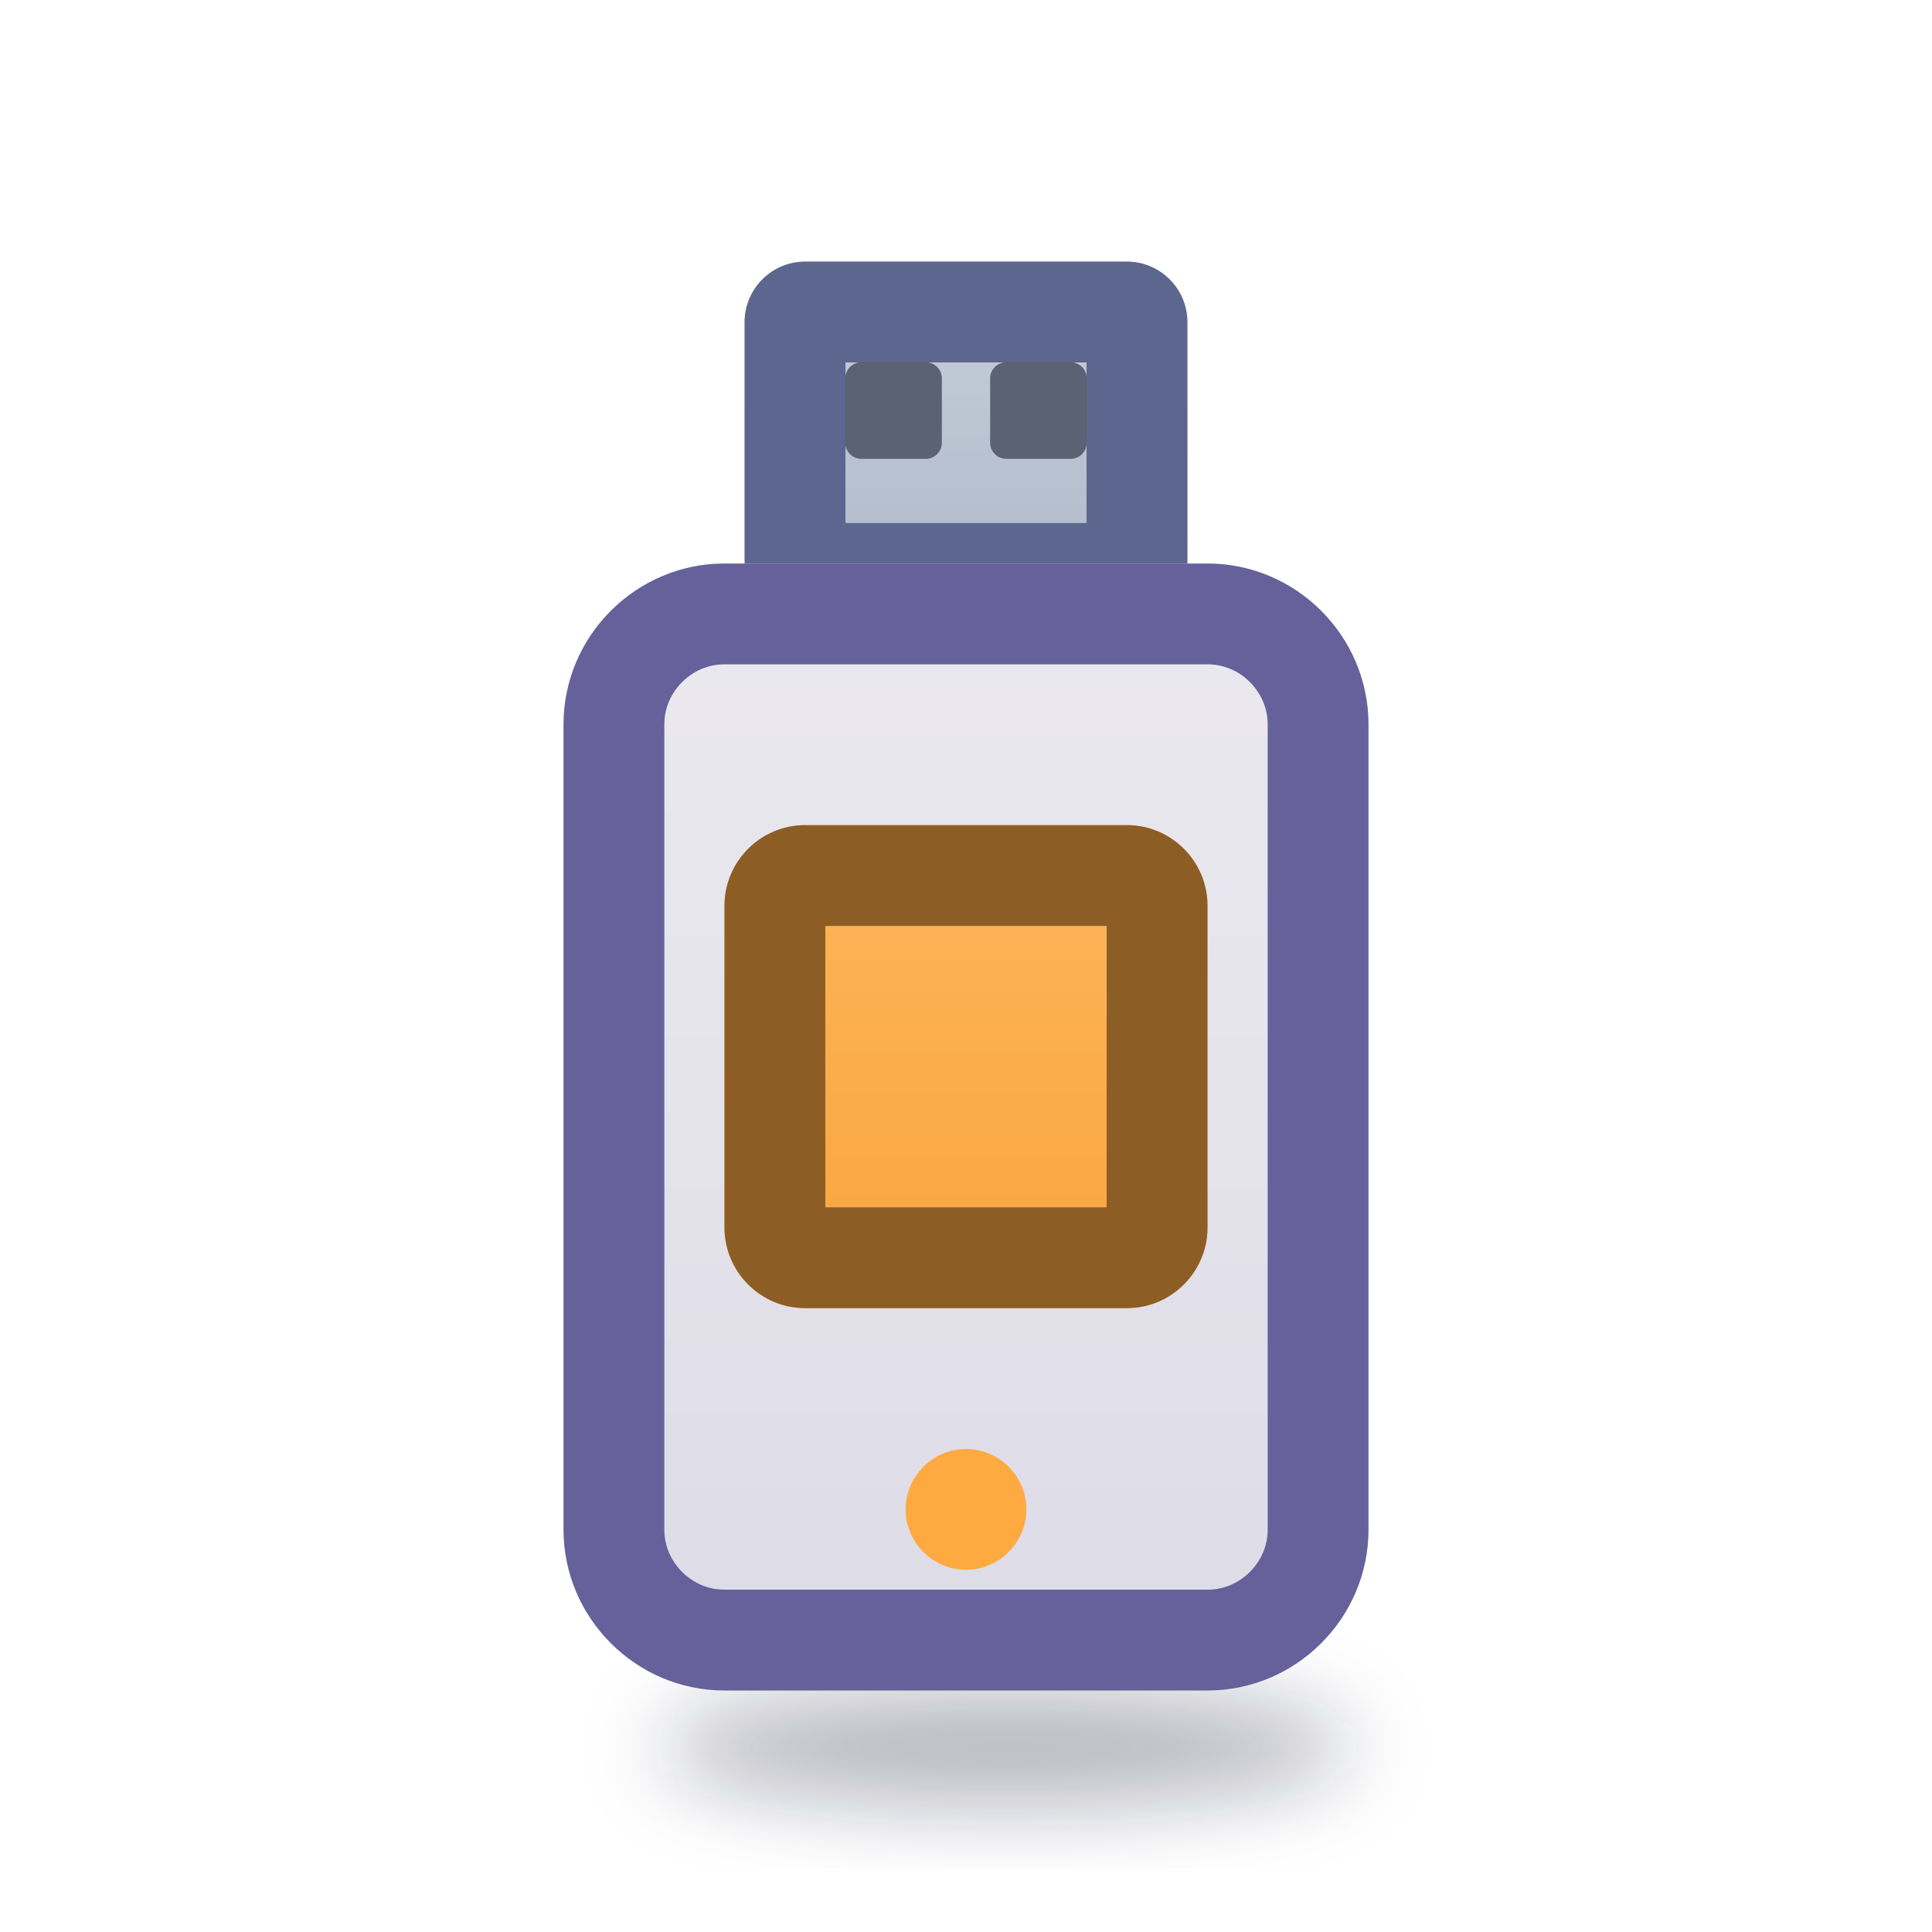
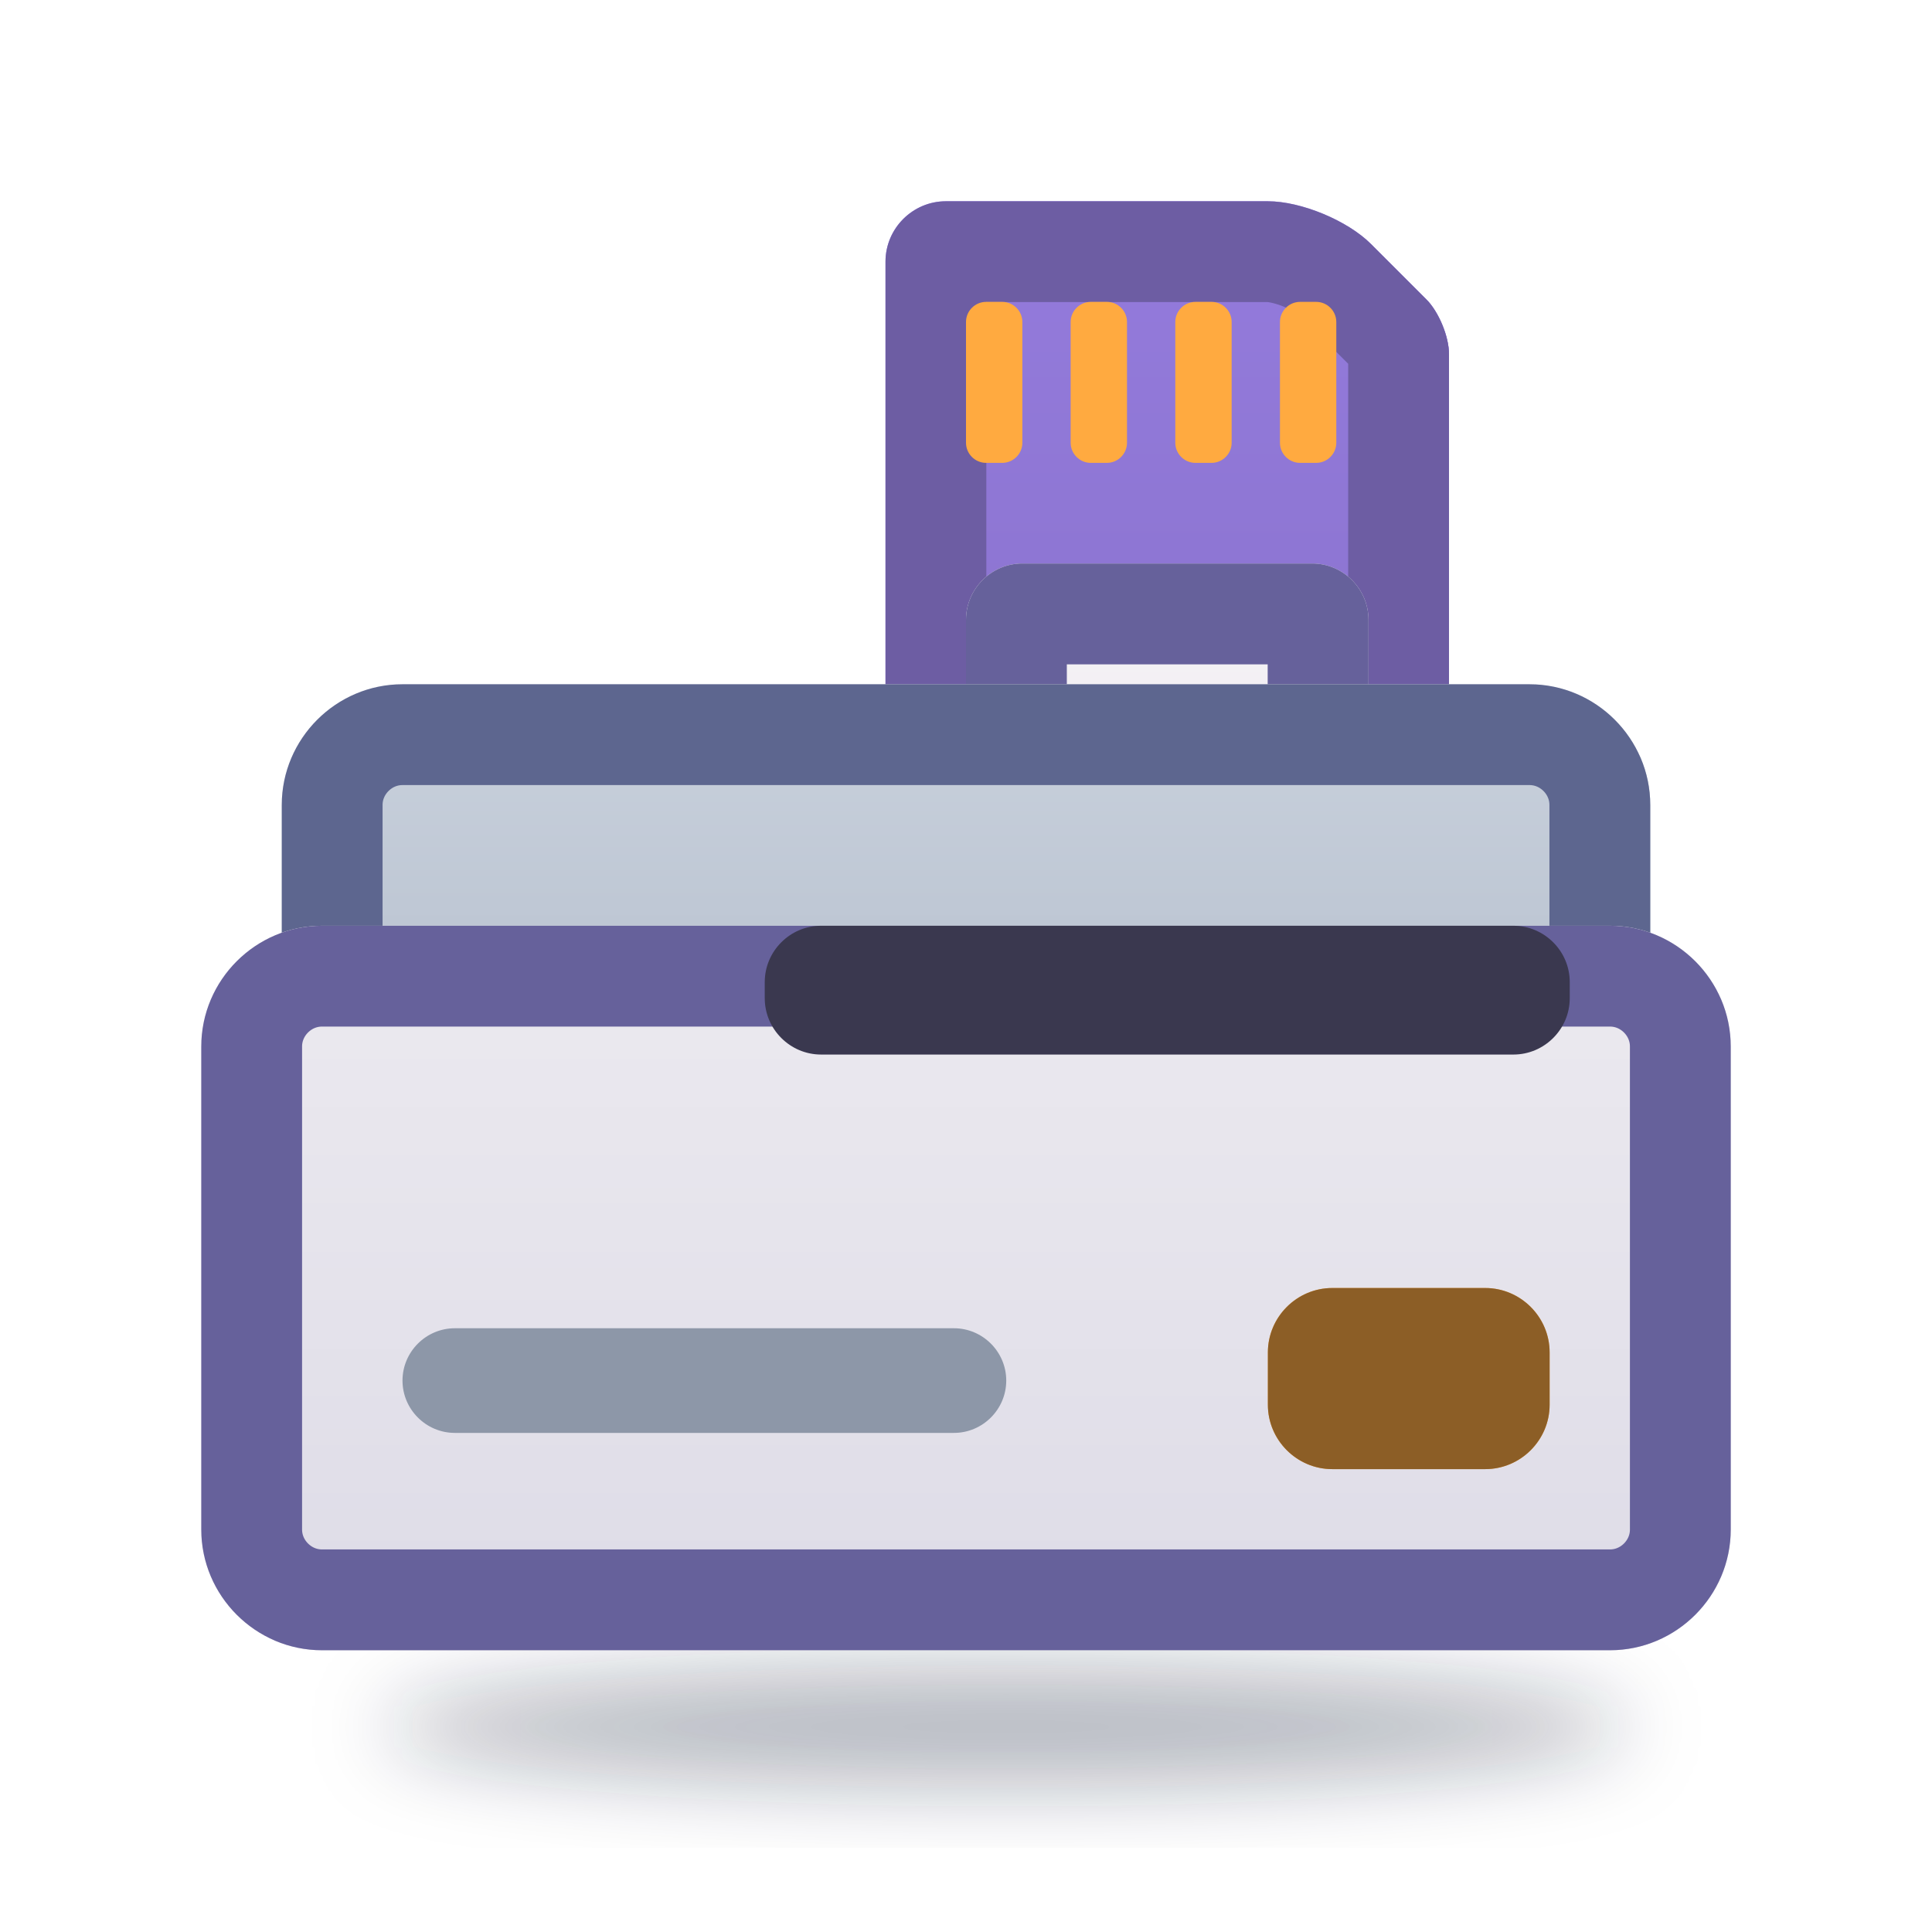
<svg xmlns="http://www.w3.org/2000/svg" viewBox="0 0 48 48" width="48" height="48">
  <defs>
    <filter id="al-removable-32-b1" x="-50%" y="-50%" width="200%" height="200%">
      <feGaussianBlur stdDeviation="1" />
    </filter>
+     <linearGradient id="al-removable-32-g937adb856fc6" x1="0" y1="0" x2="0" y2="1">
+       <stop offset="0" stop-color="#937adb" />
+       <stop offset="1" stop-color="#856fc6" />
+     </linearGradient>
+     <clipPath id="al-removable-32-c1">
+       <path d="M22 6.5 C22 5.675 22.675 5 23.5 5 L31.5 5 C32.325 5 33.477 5.477 34.061 6.061 L35.434 7.434 C35.745 7.745 36 8.36 36 8.8 L36 25.99 C36 25.995 35.995 26 35.99 26 L22.01 26 C22.005 26 22 25.995 22 25.99 Z" clip-rule="evenodd" />
+     </clipPath>
+     <linearGradient id="al-removable-32-gf5f2f5efedf3" x1="0" y1="0" x2="0" y2="1">
+       <stop offset="0" stop-color="#f5f2f5" />
+       <stop offset="1" stop-color="#efedf3" />
+     </linearGradient>
+     <clipPath id="al-removable-32-c2">
+       <path d="M24 15.4 C24 14.63 24.63 14 25.4 14 L32.6 14 C33.37 14 34 14.63 34 15.4 L34 21.6 C34 22.37 33.37 23 32.6 23 L25.4 23 C24.63 23 24 22.37 24 21.6 Z" clip-rule="evenodd" />
+     </clipPath>
    <linearGradient id="al-removable-32-gc7cfdbadb8c7" x1="0" y1="0" x2="0" y2="1">
      <stop offset="0" stop-color="#c7cfdb" />
      <stop offset="1" stop-color="#adb8c7" />
    </linearGradient>
-     <clipPath id="al-removable-32-c1">
-       <path d="M18.5 8 C18.5 7.175 19.175 6.5 20 6.5 L28 6.5 C28.825 6.5 29.5 7.175 29.5 8 L29.5 14 C29.5 14.825 28.825 15.5 28 15.5 L20 15.5 C19.175 15.5 18.5 14.825 18.5 14 Z" clip-rule="evenodd" />
+     <clipPath id="al-removable-32-c3">
+       <path d="M7 20 C7 18.35 8.35 17 10 17 L38 17 C39.65 17 41 18.35 41 20 L41 27 C41 28.65 39.65 30 38 30 L10 30 C8.35 30 7 28.65 7 27 Z" clip-rule="evenodd" />
    </clipPath>
    <linearGradient id="al-removable-32-gebe9efdcdae6" x1="0" y1="0" x2="0" y2="1">
      <stop offset="0" stop-color="#ebe9ef" />
      <stop offset="1" stop-color="#dcdae6" />
    </linearGradient>
-     <clipPath id="al-removable-32-c2">
-       <path d="M14 18 C14 15.8 15.8 14 18 14 L30 14 C32.2 14 34 15.8 34 18 L34 38 C34 40.2 32.2 42 30 42 L18 42 C15.8 42 14 40.2 14 38 Z" clip-rule="evenodd" />
+     <clipPath id="al-removable-32-c4">
+       <path d="M5 26 C5 24.35 6.35 23 8 23 L40 23 C41.65 23 43 24.35 43 26 L43 38 C43 39.65 41.65 41 40 41 L8 41 C6.35 41 5 39.65 5 38 Z" clip-rule="evenodd" />
    </clipPath>
    <linearGradient id="al-removable-32-gffb55af7a53e" x1="0" y1="0" x2="0" y2="1">
      <stop offset="0" stop-color="#ffb55a" />
      <stop offset="1" stop-color="#f7a53e" />
    </linearGradient>
-     <clipPath id="al-removable-32-c3">
-       <path d="M18 22.5 C18 21.4 18.9 20.5 20 20.5 L28 20.5 C29.1 20.5 30 21.4 30 22.5 L30 30.5 C30 31.6 29.1 32.5 28 32.5 L20 32.5 C18.9 32.5 18 31.6 18 30.5 Z" clip-rule="evenodd" />
+     <clipPath id="al-removable-32-c5">
+       <path d="M31.5 33.6 C31.5 32.72 32.22 32 33.1 32 L36.9 32 C37.78 32 38.5 32.72 38.5 33.6 L38.5 34.9 C38.5 35.78 37.78 36.5 36.9 36.5 L33.1 36.5 C32.22 36.5 31.5 35.78 31.5 34.9 Z" clip-rule="evenodd" />
    </clipPath>
  </defs>
-   <ellipse cx="25" cy="43.4" rx="8.6" ry="1.5" fill="#0a1230" opacity="0.3" filter="url(#al-removable-32-b1)" />
-   <path d="M18.5 8 C18.5 7.175 19.175 6.5 20 6.5 L28 6.5 C28.825 6.5 29.5 7.175 29.5 8 L29.5 14 C29.5 14.825 28.825 15.5 28 15.5 L20 15.5 C19.175 15.5 18.5 14.825 18.5 14 Z" fill="url(#al-removable-32-gc7cfdbadb8c7)" fill-rule="evenodd" />
+   <ellipse cx="25" cy="42.9" rx="15.48" ry="1.5" fill="#0a1230" opacity="0.3" filter="url(#al-removable-32-b1)" />
+   <path d="M22 6.5 C22 5.675 22.675 5 23.5 5 L31.5 5 C32.325 5 33.477 5.477 34.061 6.061 L35.434 7.434 C35.745 7.745 36 8.36 36 8.8 L36 25.99 C36 25.995 35.995 26 35.99 26 L22.01 26 C22.005 26 22 25.995 22 25.99 Z" fill="#a78bfa" fill-rule="evenodd" />
  <g clip-path="url(#al-removable-32-c1)">
-     <path d="M18.5 8 C18.5 7.175 19.175 6.5 20 6.5 L28 6.5 C28.825 6.5 29.5 7.175 29.5 8 L29.5 14 C29.5 14.825 28.825 15.5 28 15.5 L20 15.5 C19.175 15.5 18.5 14.825 18.5 14 Z" fill="none" stroke="#5d668f" stroke-width="5.01" stroke-opacity="1" />
+     <path d="M22 6.5 C22 5.675 22.675 5 23.5 5 L31.5 5 C32.325 5 33.477 5.477 34.061 6.061 L35.434 7.434 C35.745 7.745 36 8.36 36 8.8 L36 25.99 C36 25.995 35.995 26 35.99 26 L22.01 26 C22.005 26 22 25.995 22 25.99 Z" fill="url(#al-removable-32-g937adb856fc6)" fill-rule="evenodd" transform="translate(1.5 1.5)" />
  </g>
-   <path d="M21 9.4 C21 9.18 21.18 9 21.4 9 L23 9 C23.22 9 23.4 9.18 23.4 9.4 L23.4 11 C23.4 11.22 23.22 11.4 23 11.4 L21.4 11.4 C21.18 11.4 21 11.22 21 11 Z" fill="#5a6273" fill-rule="evenodd" />
-   <path d="M24.6 9.4 C24.6 9.18 24.78 9 25 9 L26.6 9 C26.82 9 27 9.18 27 9.4 L27 11 C27 11.22 26.82 11.4 26.6 11.4 L25 11.4 C24.78 11.4 24.6 11.22 24.6 11 Z" fill="#5a6273" fill-rule="evenodd" />
-   <path d="M14 18 C14 15.8 15.8 14 18 14 L30 14 C32.2 14 34 15.8 34 18 L34 38 C34 40.2 32.2 42 30 42 L18 42 C15.8 42 14 40.2 14 38 Z" fill="#fbfaf6" fill-rule="evenodd" />
+   <g clip-path="url(#al-removable-32-c1)">
+     <path d="M22 6.5 C22 5.675 22.675 5 23.5 5 L31.5 5 C32.325 5 33.477 5.477 34.061 6.061 L35.434 7.434 C35.745 7.745 36 8.36 36 8.8 L36 25.99 C36 25.995 35.995 26 35.99 26 L22.01 26 C22.005 26 22 25.995 22 25.99 Z" fill="none" stroke="#6d5da3" stroke-width="5.01" stroke-opacity="1" />
+   </g>
+   <path d="M24 8 C24 7.725 24.225 7.5 24.5 7.5 L24.9 7.5 C25.175 7.5 25.4 7.725 25.4 8 L25.4 11 C25.4 11.275 25.175 11.5 24.9 11.5 L24.5 11.5 C24.225 11.5 24 11.275 24 11 Z" fill="#ffaa40" fill-rule="evenodd" />
+   <path d="M26.6 8 C26.6 7.725 26.825 7.5 27.1 7.5 L27.5 7.5 C27.775 7.5 28 7.725 28 8 L28 11 C28 11.275 27.775 11.5 27.5 11.5 L27.1 11.5 C26.825 11.5 26.6 11.275 26.6 11 Z" fill="#ffaa40" fill-rule="evenodd" />
+   <path d="M29.2 8 C29.2 7.725 29.425 7.5 29.7 7.5 L30.1 7.5 C30.375 7.5 30.6 7.725 30.6 8 L30.6 11 C30.6 11.275 30.375 11.5 30.1 11.5 L29.7 11.5 C29.425 11.5 29.2 11.275 29.2 11 Z" fill="#ffaa40" fill-rule="evenodd" />
+   <path d="M31.8 8 C31.8 7.725 32.025 7.5 32.3 7.5 L32.7 7.5 C32.975 7.5 33.2 7.725 33.2 8 L33.2 11 C33.2 11.275 32.975 11.5 32.7 11.5 L32.3 11.5 C32.025 11.5 31.8 11.275 31.8 11 Z" fill="#ffaa40" fill-rule="evenodd" />
+   <path d="M24 15.4 C24 14.63 24.63 14 25.4 14 L32.6 14 C33.37 14 34 14.63 34 15.4 L34 21.6 C34 22.37 33.37 23 32.6 23 L25.4 23 C24.63 23 24 22.37 24 21.6 Z" fill="url(#al-removable-32-gf5f2f5efedf3)" fill-rule="evenodd" />
  <g clip-path="url(#al-removable-32-c2)">
-     <path d="M14 18 C14 15.8 15.8 14 18 14 L30 14 C32.2 14 34 15.8 34 18 L34 38 C34 40.2 32.2 42 30 42 L18 42 C15.8 42 14 40.2 14 38 Z" fill="url(#al-removable-32-gebe9efdcdae6)" fill-rule="evenodd" transform="translate(1.5 1.5)" />
+     <path d="M24 15.4 C24 14.63 24.63 14 25.4 14 L32.6 14 C33.37 14 34 14.63 34 15.4 L34 21.6 C34 22.37 33.37 23 32.6 23 L25.4 23 C24.63 23 24 22.37 24 21.6 Z" fill="none" stroke="#66619b" stroke-width="5.01" stroke-opacity="1" />
  </g>
-   <g clip-path="url(#al-removable-32-c2)">
-     <path d="M14 18 C14 15.8 15.8 14 18 14 L30 14 C32.2 14 34 15.8 34 18 L34 38 C34 40.2 32.2 42 30 42 L18 42 C15.8 42 14 40.2 14 38 Z" fill="none" stroke="#66619b" stroke-width="5.01" stroke-opacity="1" />
+   <path d="M7 20 C7 18.35 8.35 17 10 17 L38 17 C39.65 17 41 18.35 41 20 L41 27 C41 28.65 39.65 30 38 30 L10 30 C8.35 30 7 28.65 7 27 Z" fill="#f4f4f8" fill-rule="evenodd" />
+   <g clip-path="url(#al-removable-32-c3)">
+     <path d="M7 20 C7 18.35 8.35 17 10 17 L38 17 C39.65 17 41 18.35 41 20 L41 27 C41 28.65 39.65 30 38 30 L10 30 C8.35 30 7 28.65 7 27 Z" fill="url(#al-removable-32-gc7cfdbadb8c7)" fill-rule="evenodd" transform="translate(1.5 1.5)" />
  </g>
-   <path d="M18 22.5 C18 21.4 18.9 20.5 20 20.5 L28 20.5 C29.1 20.5 30 21.4 30 22.5 L30 30.5 C30 31.6 29.1 32.5 28 32.5 L20 32.5 C18.9 32.5 18 31.6 18 30.5 Z" fill="url(#al-removable-32-gffb55af7a53e)" fill-rule="evenodd" />
  <g clip-path="url(#al-removable-32-c3)">
-     <path d="M18 22.5 C18 21.4 18.9 20.5 20 20.5 L28 20.5 C29.1 20.5 30 21.4 30 22.5 L30 30.5 C30 31.6 29.1 32.5 28 32.5 L20 32.5 C18.9 32.5 18 31.6 18 30.5 Z" fill="none" stroke="#8c5e26" stroke-width="5.01" stroke-opacity="1" />
+     <path d="M7 20 C7 18.35 8.35 17 10 17 L38 17 C39.65 17 41 18.35 41 20 L41 27 C41 28.65 39.65 30 38 30 L10 30 C8.35 30 7 28.65 7 27 Z" fill="none" stroke="#5d668f" stroke-width="5.01" stroke-opacity="1" />
  </g>
-   <path d="M22.5 37.5 C22.5 36.675 23.175 36 24 36 L24 36 C24.825 36 25.5 36.675 25.5 37.5 L25.5 37.5 C25.5 38.325 24.825 39 24 39 L24 39 C23.175 39 22.5 38.325 22.5 37.5 Z" fill="#ffaa40" fill-rule="evenodd" />
+   <path d="M5 26 C5 24.35 6.35 23 8 23 L40 23 C41.65 23 43 24.35 43 26 L43 38 C43 39.65 41.65 41 40 41 L8 41 C6.35 41 5 39.65 5 38 Z" fill="#fbfaf6" fill-rule="evenodd" />
+   <g clip-path="url(#al-removable-32-c4)">
+     <path d="M5 26 C5 24.35 6.35 23 8 23 L40 23 C41.65 23 43 24.35 43 26 L43 38 C43 39.65 41.65 41 40 41 L8 41 C6.35 41 5 39.65 5 38 Z" fill="url(#al-removable-32-gebe9efdcdae6)" fill-rule="evenodd" transform="translate(1.5 1.5)" />
+   </g>
+   <g clip-path="url(#al-removable-32-c4)">
+     <path d="M5 26 C5 24.35 6.35 23 8 23 L40 23 C41.65 23 43 24.35 43 26 L43 38 C43 39.65 41.65 41 40 41 L8 41 C6.35 41 5 39.65 5 38 Z" fill="none" stroke="#66619b" stroke-width="5.01" stroke-opacity="1" />
+   </g>
+   <path d="M19 24.4 C19 23.63 19.63 23 20.4 23 L37.6 23 C38.37 23 39 23.63 39 24.4 L39 24.8 C39 25.57 38.37 26.2 37.6 26.2 L20.4 26.2 C19.63 26.2 19 25.57 19 24.8 Z" fill="#3a384f" fill-rule="evenodd" />
+   <path d="M10 34.3 C10 33.585 10.585 33 11.3 33 L23.7 33 C24.415 33 25 33.585 25 34.3 L25 34.3 C25 35.015 24.415 35.6 23.7 35.6 L11.3 35.6 C10.585 35.6 10 35.015 10 34.3 Z" fill="#8d97a8" fill-rule="evenodd" />
+   <path d="M31.5 33.6 C31.5 32.72 32.22 32 33.1 32 L36.9 32 C37.78 32 38.5 32.72 38.5 33.6 L38.5 34.9 C38.5 35.78 37.78 36.5 36.9 36.5 L33.1 36.5 C32.22 36.5 31.5 35.78 31.5 34.9 Z" fill="url(#al-removable-32-gffb55af7a53e)" fill-rule="evenodd" />
+   <g clip-path="url(#al-removable-32-c5)">
+     <path d="M31.5 33.6 C31.5 32.72 32.22 32 33.1 32 L36.9 32 C37.78 32 38.5 32.72 38.5 33.6 L38.5 34.9 C38.5 35.78 37.78 36.5 36.9 36.5 L33.1 36.5 C32.22 36.5 31.5 35.78 31.5 34.9 Z" fill="none" stroke="#8c5e26" stroke-width="5.01" stroke-opacity="1" />
+   </g>
</svg>
